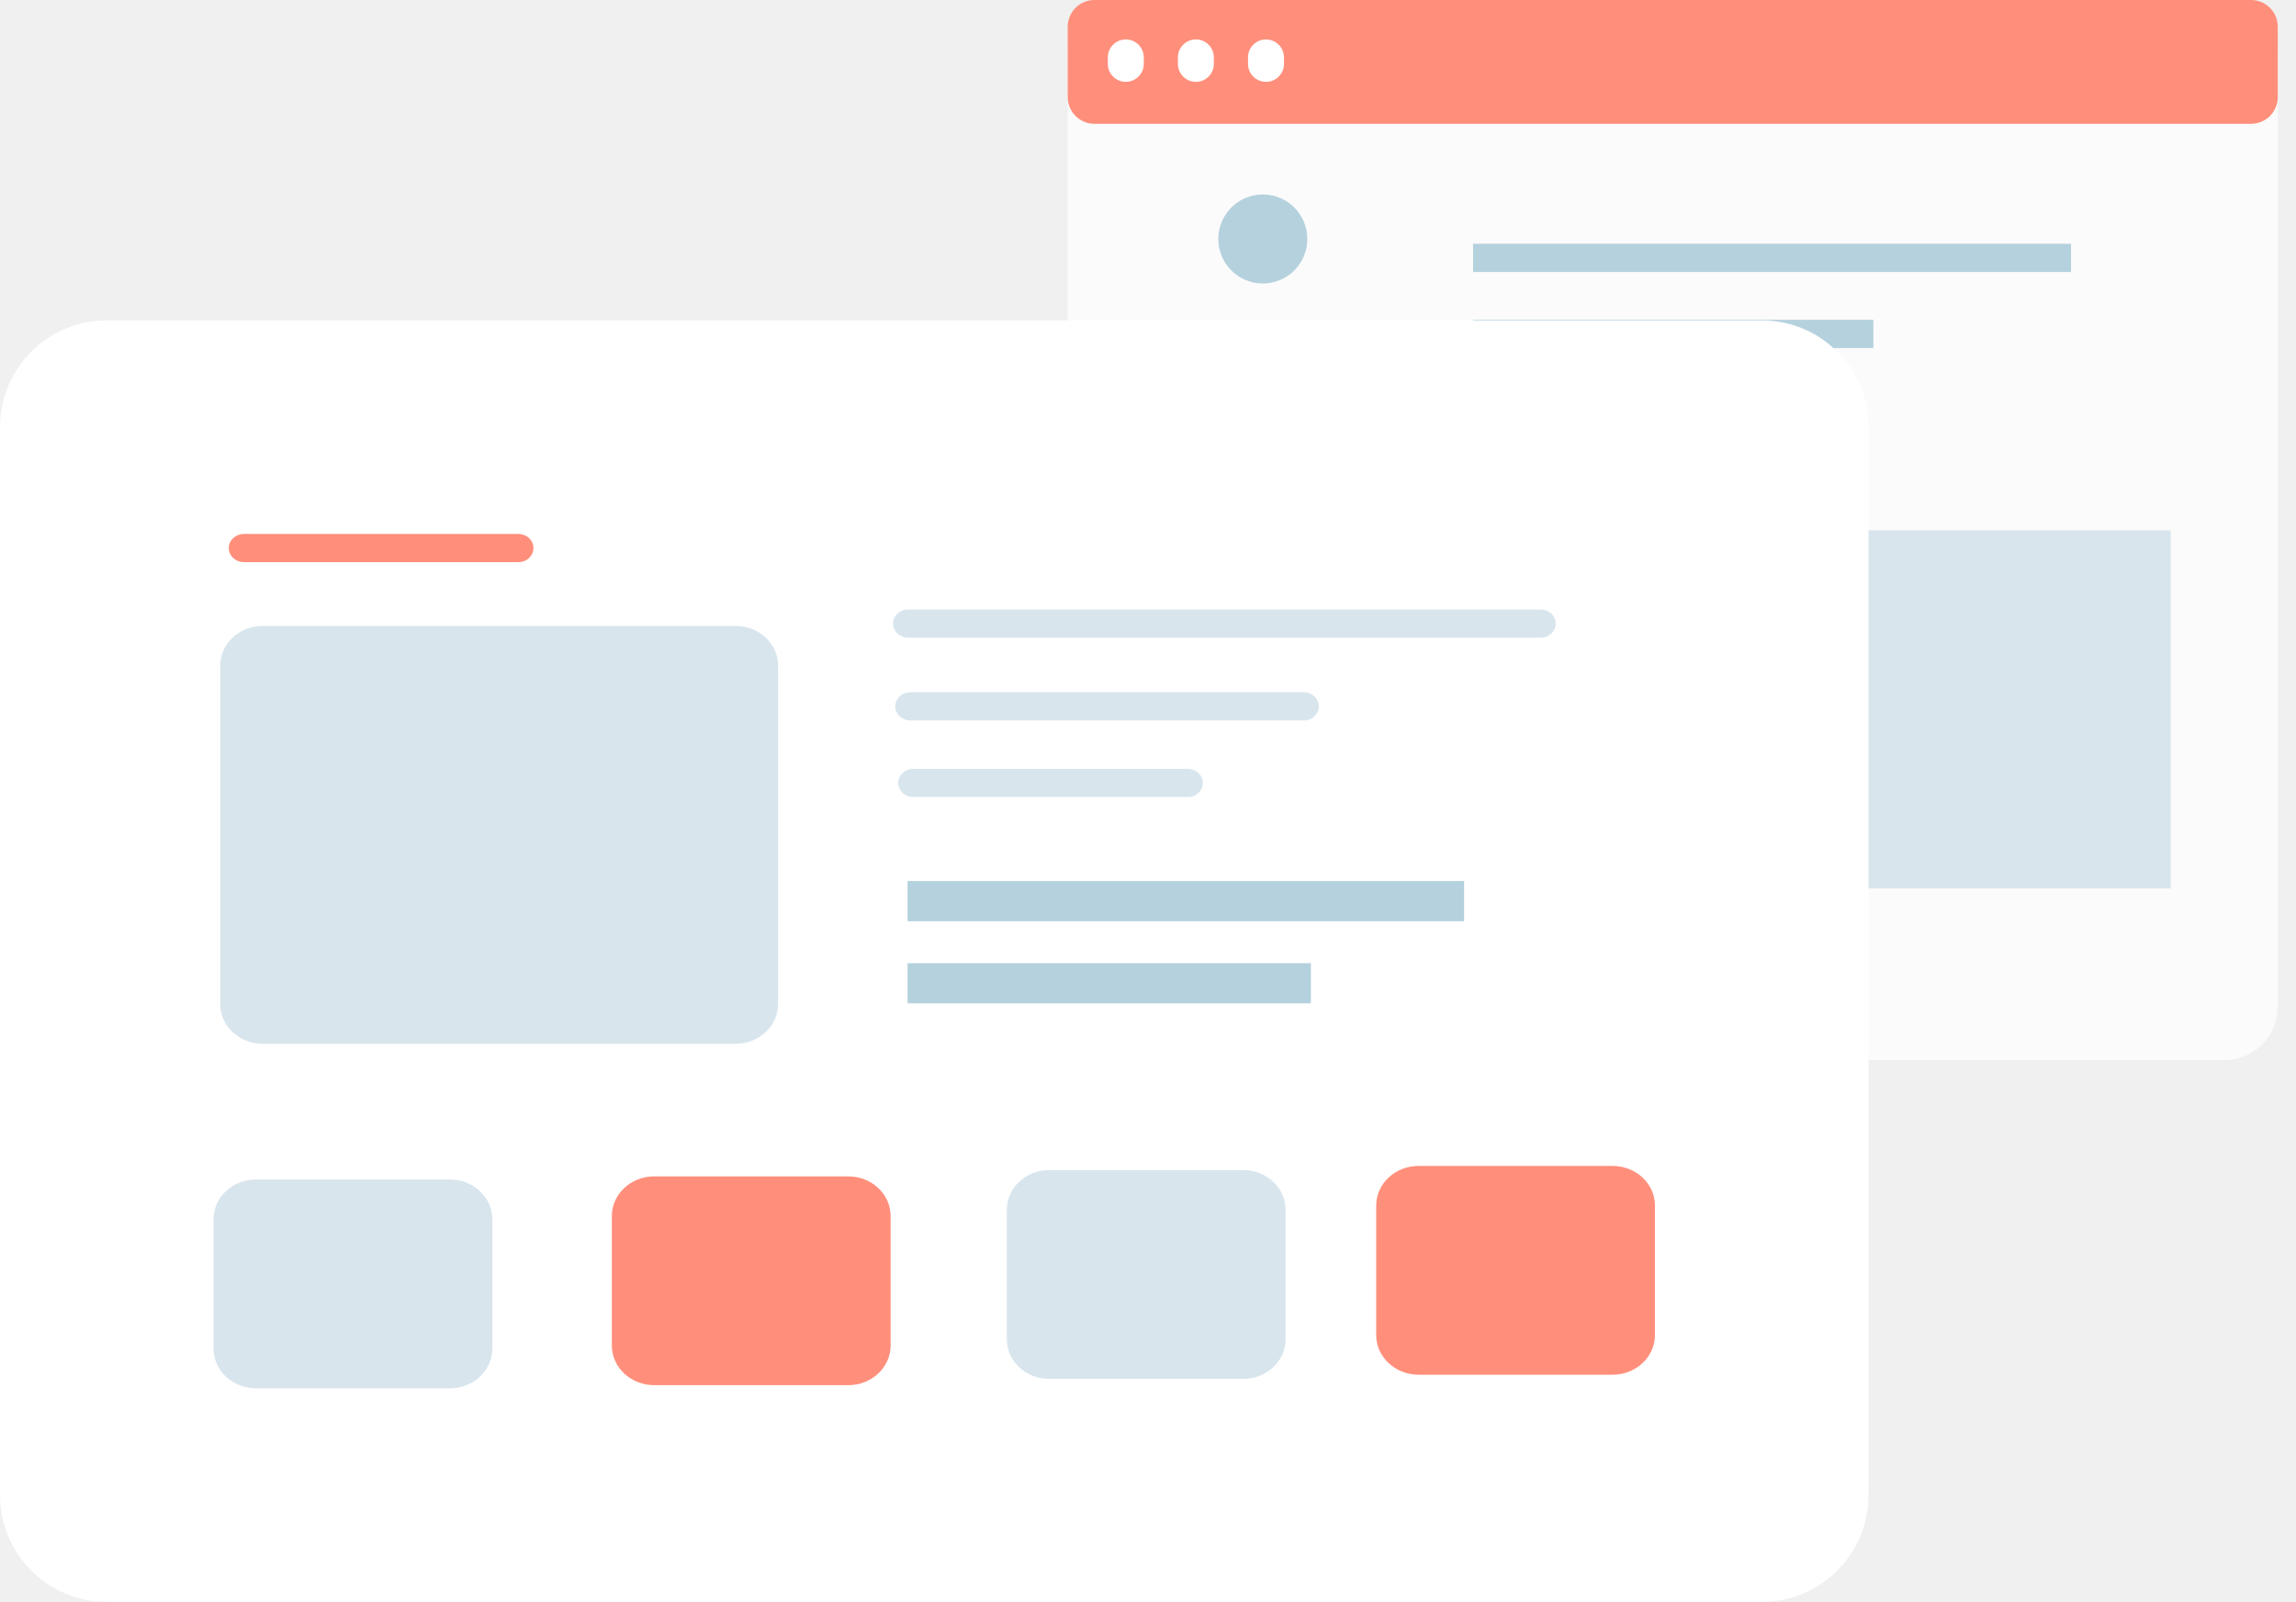
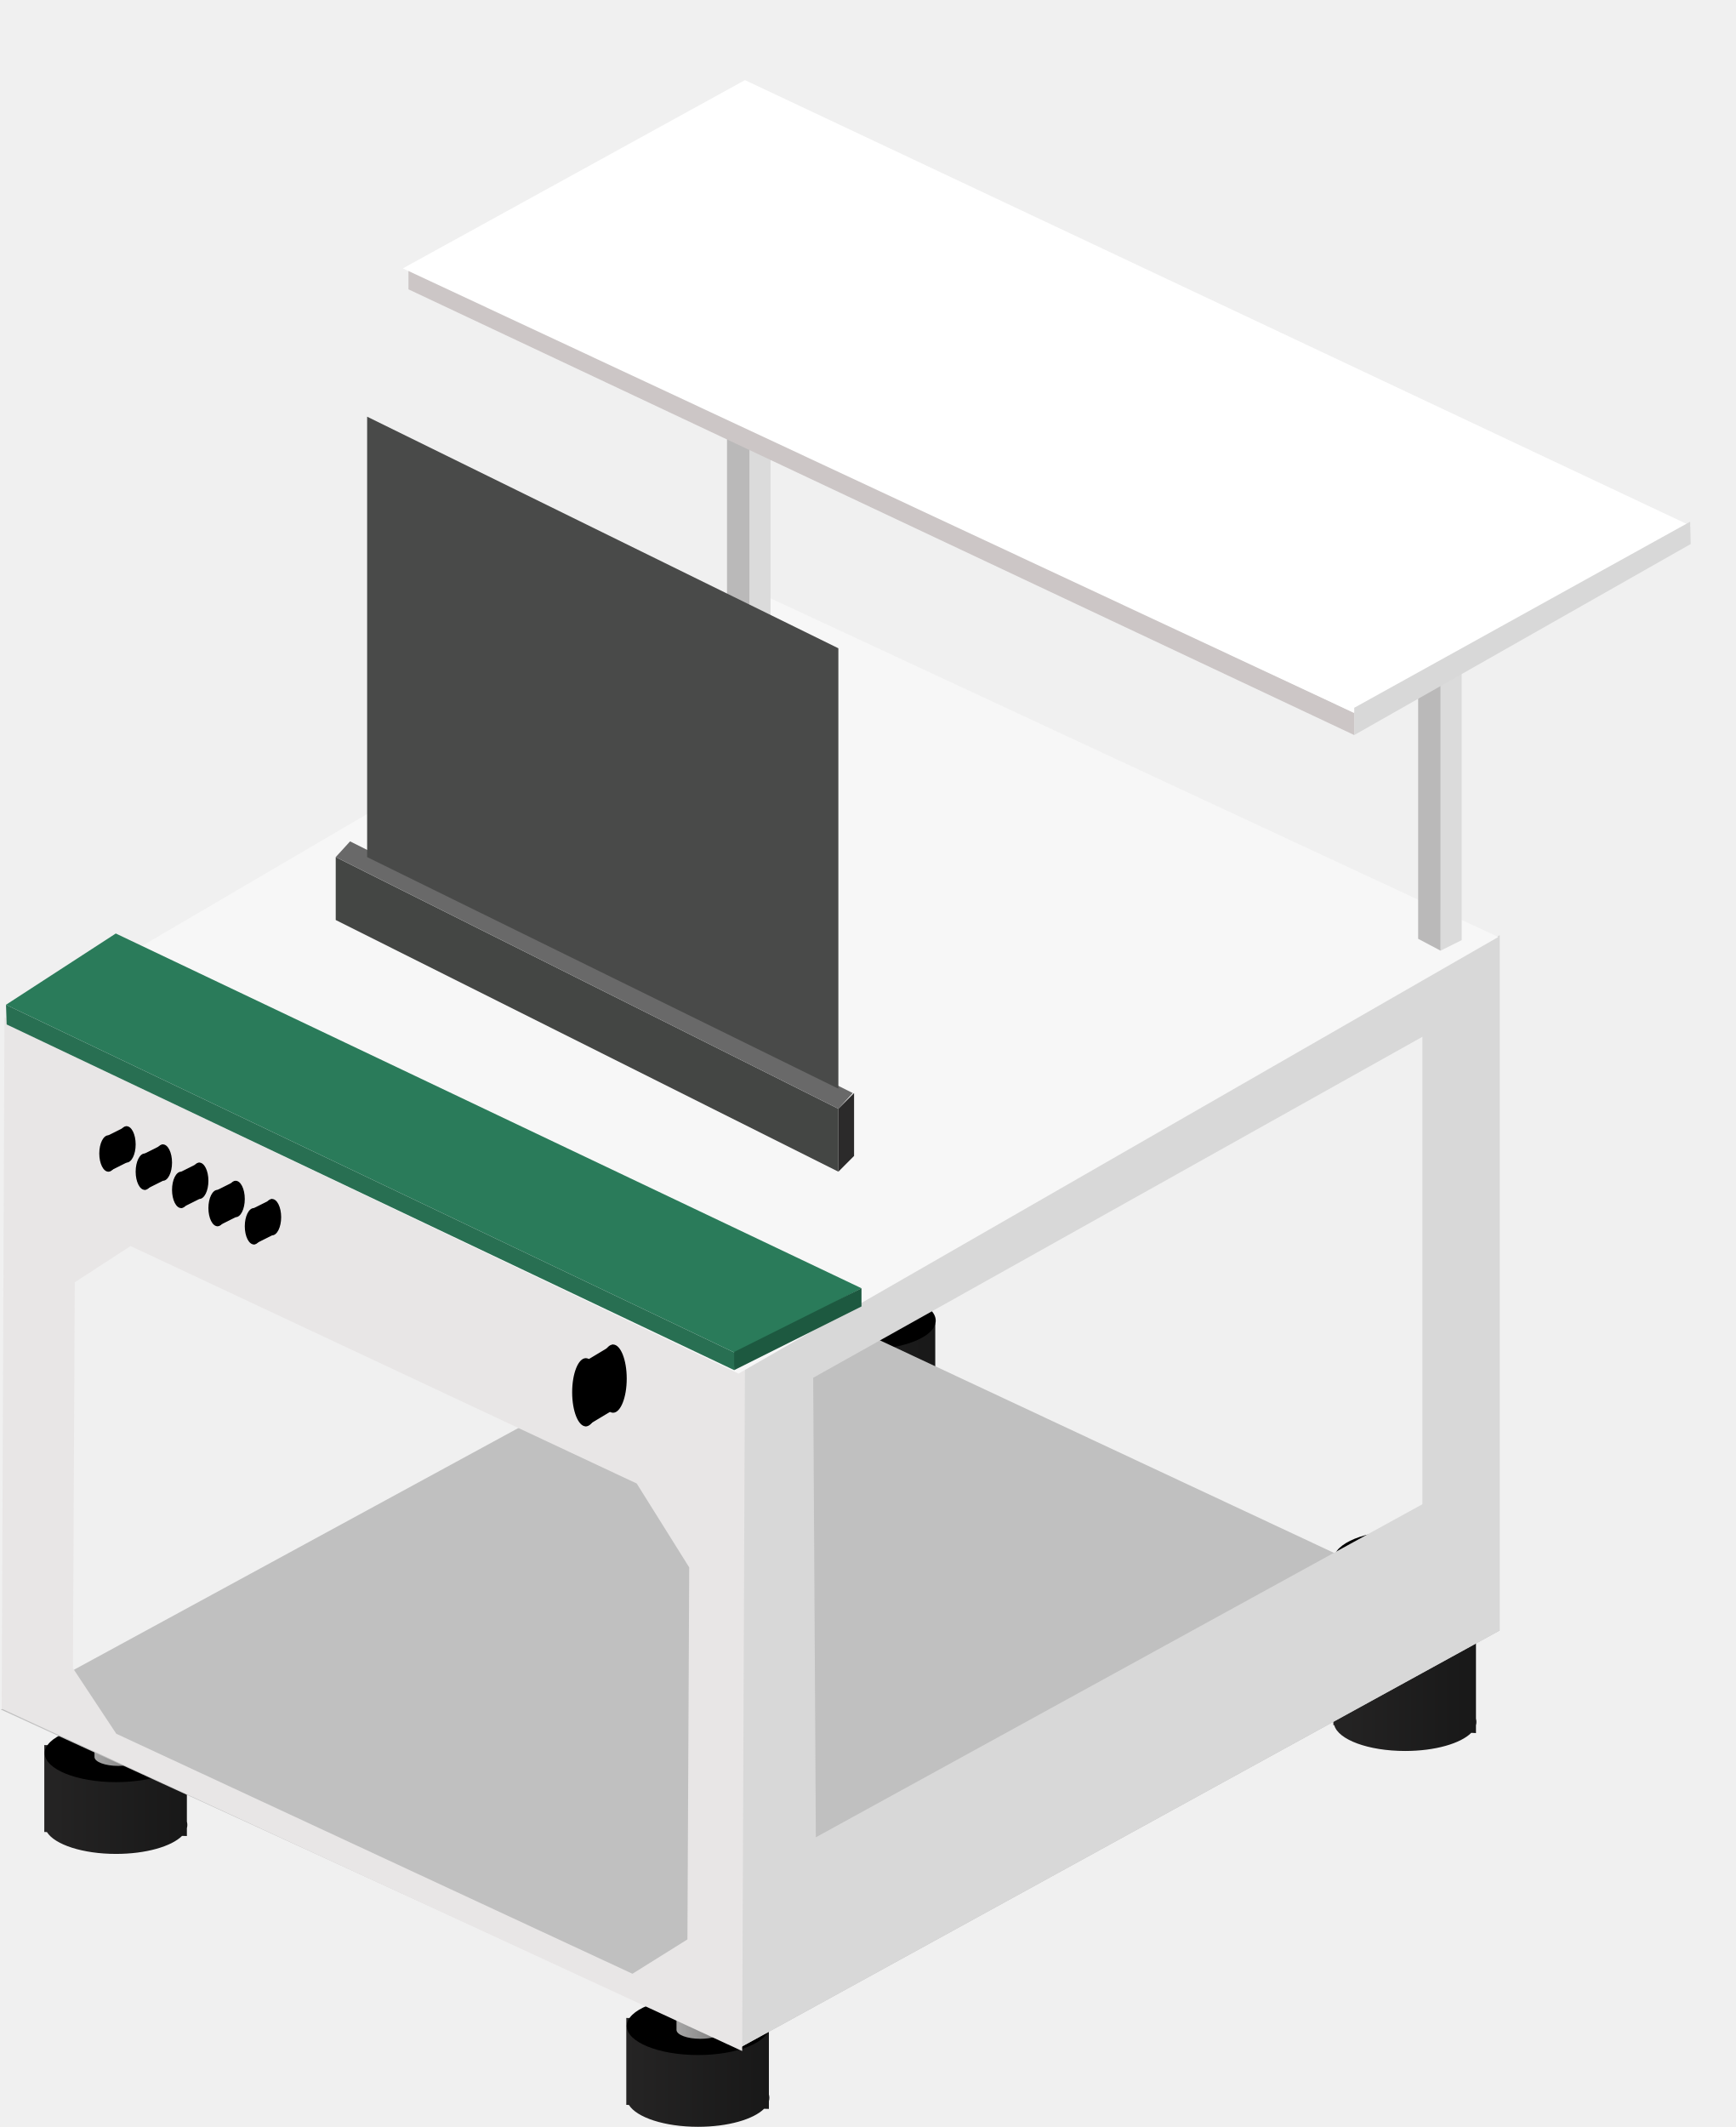
- <svg xmlns="http://www.w3.org/2000/svg" height="1024" legacy-metrics="false" node-id="1" sillyvg="true" template-height="1024" template-width="1468" version="1.1" viewBox="0 0 1468 1024" width="1468">
-   <defs node-id="33">
-     <clipPath id="clip0_1608_18796" node-id="30">
-       <path d="M 0.00 0.00 L 1467.73 0.00 L 1467.73 1024.00 L 0.00 1024.00 Z" fill="#000000" fill-rule="nonzero" node-id="36" stroke="none" target-height="1024" target-width="1467.73" target-x="0" target-y="0" />
-     </clipPath>
+ <svg xmlns="http://www.w3.org/2000/svg" version="1.1" viewBox="0 0 1029 1261" height="1261px" width="1029px">
+   <defs>
+     <linearGradient id="linearGradient-1" y2="50%" x2="100%" y1="50%" x1="0%">
+       <stop offset="0%" stop-color="#252424" />
+       <stop offset="100%" stop-color="#181818" />
+     </linearGradient>
+     <linearGradient id="linearGradient-2" y2="50%" x2="100%" y1="50%" x1="1.62%">
+       <stop offset="0%" stop-color="#A5A5A5" />
+       <stop offset="100%" stop-color="#7B7A7A" />
+     </linearGradient>
+     <linearGradient id="linearGradient-3" y2="50%" x2="100%" y1="50%" x1="0%">
+       <stop offset="0%" stop-color="#252424" />
+       <stop offset="100%" stop-color="#181818" />
+     </linearGradient>
  </defs>
-   <g clip-path="url(#clip0_1608_18796)" id="sillyvg_g_0" node-id="40">
-     <path d="M 1422.21 0.00 L 716.80 0.00 C 697.95 0.00 682.67 15.28 682.67 34.13 L 682.67 643.50 C 682.67 662.36 697.95 677.64 716.80 677.64 L 1422.21 677.64 C 1441.06 677.64 1456.34 662.36 1456.34 643.50 L 1456.34 34.13 C 1456.34 15.28 1441.06 0.00 1422.21 0.00 Z" fill="#fbfbfb" fill-rule="nonzero" node-id="42" stroke="none" target-height="677.637" target-width="773.673" target-x="682.667" target-y="0" />
-     <path d="M 1439.28 0.00 L 699.73 0.00 C 690.31 0.00 682.67 7.64 682.67 17.07 L 682.67 62.09 C 682.67 71.51 690.31 79.15 699.73 79.15 L 1439.28 79.15 C 1448.70 79.15 1456.34 71.51 1456.34 62.09 L 1456.34 17.07 C 1456.34 7.64 1448.70 0.00 1439.28 0.00 Z" fill="#ff8f7b" fill-rule="nonzero" node-id="44" stroke="none" target-height="79.152" target-width="773.673" target-x="682.667" target-y="0" />
-     <path d="M 731.30 40.82 L 731.30 36.70 C 731.30 30.35 726.15 25.21 719.80 25.21 C 713.46 25.21 708.31 30.35 708.31 36.70 L 708.31 40.82 C 708.31 47.17 713.46 52.32 719.80 52.32 C 726.15 52.32 731.30 47.17 731.30 40.82 Z" fill="#ffffff" fill-rule="nonzero" node-id="46" stroke="none" target-height="27.107" target-width="22.985" target-x="708.311" target-y="25.208" />
-     <path d="M 776.10 40.82 L 776.10 36.70 C 776.10 30.35 770.96 25.21 764.61 25.21 C 758.26 25.21 753.12 30.35 753.12 36.70 L 753.12 40.82 C 753.12 47.17 758.26 52.32 764.61 52.32 C 770.96 52.32 776.10 47.17 776.10 40.82 Z" fill="#ffffff" fill-rule="nonzero" node-id="48" stroke="none" target-height="27.107" target-width="22.987" target-x="753.116" target-y="25.208" />
-     <path d="M 820.94 40.82 L 820.94 36.71 C 820.94 30.36 815.79 25.21 809.44 25.21 C 803.09 25.21 797.94 30.36 797.94 36.71 L 797.94 40.82 C 797.94 47.17 803.09 52.32 809.44 52.32 C 815.79 52.32 820.94 47.17 820.94 40.82 Z" fill="#ffffff" fill-rule="nonzero" node-id="50" stroke="none" target-height="27.107" target-width="22.996" target-x="797.943" target-y="25.208" />
-     <path d="M 868.39 254.42 L 868.39 238.16 C 868.39 220.18 853.83 205.62 835.86 205.62 L 778.94 205.62 C 760.98 205.62 746.41 220.17 746.41 238.16 L 746.41 254.42 L 868.39 254.42 Z" fill="#b5d1de" fill-rule="nonzero" node-id="52" stroke="none" target-height="48.801" target-width="121.981" target-x="746.412" target-y="205.617" />
-     <path d="M 807.40 181.22 C 823.12 181.22 835.86 168.48 835.86 152.77 C 835.86 137.05 823.12 124.31 807.40 124.31 C 791.69 124.31 778.95 137.05 778.95 152.77 C 778.95 168.48 791.69 181.22 807.40 181.22 Z" fill="#b5d1de" fill-rule="nonzero" node-id="54" stroke="none" target-height="56.906" target-width="56.907" target-x="778.95" target-y="124.315" />
-     <path d="M 1324.17 155.80 L 941.83 155.80 L 941.83 173.88 L 1324.17 173.88 L 1324.17 155.80 Z" fill="#b5d1de" fill-rule="nonzero" node-id="56" stroke="none" target-height="18.071" target-width="382.344" target-x="941.826" target-y="155.804" />
-     <path d="M 1128.76 291.34 L 746.42 291.34 L 746.42 309.41 L 1128.76 309.41 L 1128.76 291.34 Z" fill="#b5d1de" fill-rule="nonzero" node-id="58" stroke="none" target-height="18.07" target-width="382.339" target-x="746.421" target-y="291.34" />
-     <path d="M 851.77 598.55 L 746.42 598.55 L 746.42 616.62 L 851.77 616.62 L 851.77 598.55 Z" fill="#d8e5ed" fill-rule="nonzero" node-id="60" stroke="none" target-height="18.072" target-width="105.346" target-x="746.421" target-y="598.55" />
-     <path d="M 999.54 598.55 L 894.18 598.55 L 894.18 616.62 L 999.54 616.62 L 999.54 598.55 Z" fill="#d8e5ed" fill-rule="nonzero" node-id="62" stroke="none" target-height="18.072" target-width="105.356" target-x="894.181" target-y="598.55" />
-     <path d="M 1147.30 598.55 L 1041.95 598.55 L 1041.95 616.62 L 1147.30 616.62 L 1147.30 598.55 Z" fill="#d8e5ed" fill-rule="nonzero" node-id="64" stroke="none" target-height="18.072" target-width="105.35" target-x="1041.95" target-y="598.55" />
-     <path d="M 1197.78 204.41 L 941.83 204.41 L 941.83 222.48 L 1197.78 222.48 L 1197.78 204.41 Z" fill="#b5d1de" fill-rule="nonzero" node-id="66" stroke="none" target-height="18.072" target-width="255.954" target-x="941.826" target-y="204.406" />
-     <path d="M 1387.95 339.05 L 746.42 339.05 L 746.42 567.95 L 1387.95 567.95 L 1387.95 339.05 Z" fill="#d8e5ed" fill-rule="nonzero" node-id="68" stroke="none" target-height="228.9" target-width="641.529" target-x="746.421" target-y="339.046" />
-     <path d="M 1126.40 204.80 L 68.27 204.80 C 30.56 204.80 0.00 235.36 0.00 273.07 L 0.00 955.73 C 0.00 993.44 30.56 1024.00 68.27 1024.00 L 1126.40 1024.00 C 1164.10 1024.00 1194.67 993.44 1194.67 955.73 L 1194.67 273.07 C 1194.67 235.36 1164.10 204.80 1126.40 204.80 Z" fill="#ffffff" fill-rule="nonzero" node-id="70" stroke="none" target-height="819.2" target-width="1194.67" target-x="0" target-y="204.8" />
-     <path d="M 470.38 400.13 L 167.92 400.13 C 152.95 400.13 140.81 411.48 140.81 425.49 L 140.81 641.87 C 140.81 655.88 152.95 667.23 167.92 667.23 L 470.38 667.23 C 485.35 667.23 497.49 655.88 497.49 641.87 L 497.49 425.49 C 497.49 411.48 485.35 400.13 470.38 400.13 Z" fill="#d8e5ed" fill-rule="nonzero" node-id="72" stroke="none" target-height="267.107" target-width="356.676" target-x="140.814" target-y="400.126" />
-     <path d="M 287.66 753.99 L 163.64 753.99 C 148.67 753.99 136.53 765.35 136.53 779.35 L 136.53 862.11 C 136.53 876.11 148.67 887.47 163.64 887.47 L 287.66 887.47 C 302.63 887.47 314.77 876.11 314.77 862.11 L 314.77 779.35 C 314.77 765.35 302.63 753.99 287.66 753.99 Z" fill="#d8e5ed" fill-rule="nonzero" node-id="74" stroke="none" target-height="133.475" target-width="178.234" target-x="136.533" target-y="753.992" />
-     <path d="M 542.33 751.99 L 418.31 751.99 C 403.34 751.99 391.20 763.34 391.20 777.35 L 391.20 860.11 C 391.20 874.11 403.34 885.47 418.31 885.47 L 542.33 885.47 C 557.30 885.47 569.43 874.11 569.43 860.11 L 569.43 777.35 C 569.43 763.34 557.30 751.99 542.33 751.99 Z" fill="#ff8f7b" fill-rule="nonzero" node-id="76" stroke="none" target-height="133.475" target-width="178.233" target-x="391.2" target-y="751.99" />
-     <path d="M 794.85 747.98 L 670.83 747.98 C 655.86 747.98 643.73 759.34 643.73 773.34 L 643.73 856.10 C 643.73 870.11 655.86 881.46 670.83 881.46 L 794.85 881.46 C 809.82 881.46 821.96 870.11 821.96 856.10 L 821.96 773.34 C 821.96 759.34 809.82 747.98 794.85 747.98 Z" fill="#d8e5ed" fill-rule="nonzero" node-id="78" stroke="none" target-height="133.477" target-width="178.232" target-x="643.726" target-y="747.982" />
-     <path d="M 1031.03 745.32 L 907.01 745.32 C 892.04 745.32 879.90 756.67 879.90 770.68 L 879.90 853.43 C 879.90 867.44 892.04 878.79 907.01 878.79 L 1031.03 878.79 C 1046.00 878.79 1058.13 867.44 1058.13 853.43 L 1058.13 770.68 C 1058.13 756.67 1046.00 745.32 1031.03 745.32 Z" fill="#ff8f7b" fill-rule="nonzero" node-id="80" stroke="none" target-height="133.475" target-width="178.231" target-x="879.899" target-y="745.317" />
-     <path d="M 985.07 389.61 L 580.60 389.61 C 575.28 389.61 570.97 393.64 570.97 398.62 C 570.97 403.59 575.28 407.62 580.60 407.62 L 985.07 407.62 C 990.39 407.62 994.70 403.59 994.70 398.62 C 994.70 393.64 990.39 389.61 985.07 389.61 Z" fill="#d8e5ed" fill-rule="nonzero" node-id="82" stroke="none" target-height="18.019" target-width="423.731" target-x="570.967" target-y="389.606" />
-     <path d="M 833.59 442.52 L 582.02 442.52 C 576.70 442.52 572.39 446.56 572.39 451.53 L 572.39 451.56 C 572.39 456.54 576.70 460.57 582.02 460.57 L 833.59 460.57 C 838.91 460.57 843.23 456.54 843.23 451.56 L 843.23 451.53 C 843.23 446.56 838.91 442.52 833.59 442.52 Z" fill="#d8e5ed" fill-rule="nonzero" node-id="84" stroke="none" target-height="18.047" target-width="270.833" target-x="572.392" target-y="442.523" />
-     <path d="M 759.46 491.49 L 583.93 491.49 C 578.61 491.49 574.29 495.53 574.29 500.50 C 574.29 505.48 578.61 509.51 583.93 509.51 L 759.46 509.51 C 764.78 509.51 769.09 505.48 769.09 500.50 C 769.09 495.53 764.78 491.49 759.46 491.49 Z" fill="#d8e5ed" fill-rule="nonzero" node-id="86" stroke="none" target-height="18.019" target-width="194.794" target-x="574.295" target-y="491.491" />
-     <path d="M 331.45 341.33 L 155.91 341.33 C 150.59 341.33 146.28 345.37 146.28 350.34 C 146.28 355.32 150.59 359.35 155.91 359.35 L 331.45 359.35 C 336.77 359.35 341.08 355.32 341.08 350.34 C 341.08 345.37 336.77 341.33 331.45 341.33 Z" fill="#ff8f7b" fill-rule="nonzero" node-id="88" stroke="none" target-height="18.019" target-width="194.794" target-x="146.283" target-y="341.333" />
-     <path d="M 936.09 563.20 L 580.27 563.20 L 580.27 588.90 L 936.09 588.90 L 936.09 563.20 Z" fill="#b5d1de" fill-rule="nonzero" node-id="90" stroke="none" target-height="25.701" target-width="355.821" target-x="580.267" target-y="563.2" />
-     <path d="M 838.14 615.70 L 580.27 615.70 L 580.27 641.40 L 838.14 641.40 L 838.14 615.70 Z" fill="#b5d1de" fill-rule="nonzero" node-id="92" stroke="none" target-height="25.701" target-width="257.87" target-x="580.267" target-y="615.695" />
+   <g fill-rule="evenodd" fill="none" stroke-width="1" stroke="none" id="页面-1">
+     <g transform="translate(-323, -254)" id="Apple-TV">
+       <g transform="translate(323.5, 254.3184)" id="编组-29备份-5">
+         <g transform="translate(0, 348.9788)" id="编组-8备份-7">
+           <g transform="translate(370.9029, 809.9021)" id="编组-24">
+             <g transform="translate(0, 24.75683)" id="编组-23">
+               <path fill="url(#linearGradient-1)" id="形状结合" d="M0,12.391 L84.566,14.788 L84.566,57.789 C84.744,58.429 84.836,59.08 84.836,59.739 C84.836,60.399 84.744,61.049 84.566,61.69 L84.566,66.319 L81.709,66.239 C75.404,72.51 60.247,76.929 42.552,76.929 C22.788,76.929 6.191,71.416 1.557,63.966 L0,63.922 L0,12.391 Z">
+                             </path>
+               <ellipse ry="17.19" rx="42.283" cy="17.19" cx="42.552" fill="#000000" id="形状结合" />
+             </g>
+             <g transform="translate(29.77548, 0)" id="编组-22">
+               <path fill="url(#linearGradient-2)" id="形状结合备份" d="M0,7.073 L28.189,8.802 L28.189,45.977 L27.43,45.93 C25.531,48.015 20.278,49.514 14.094,49.514 C6.31,49.514 0,47.139 0,44.209 L0.001,44.247 L0,7.073 Z">
+                             </path>
+               <ellipse ry="5.393" rx="14.094" cy="5.393" cx="14.094" fill="#585858" id="形状结合备份-2" />
+             </g>
+           </g>
+           <g transform="translate(25.76207, 648.1173)" id="编组-24备份-4">
+             <g transform="translate(0, 24.75683)" id="编组-23">
+               <path fill="url(#linearGradient-1)" id="形状结合" d="M0,12.391 L84.566,14.788 L84.566,57.789 C84.744,58.429 84.836,59.08 84.836,59.739 C84.836,60.399 84.744,61.049 84.566,61.69 L84.566,66.319 L81.709,66.239 C75.404,72.51 60.247,76.929 42.552,76.929 C22.788,76.929 6.191,71.416 1.557,63.966 L0,63.922 L0,12.391 Z">
+                             </path>
+               <ellipse ry="17.19" rx="42.283" cy="17.19" cx="42.552" fill="#000000" id="形状结合" />
+             </g>
+             <g transform="translate(29.77548, 0)" id="编组-22">
+               <path fill="url(#linearGradient-2)" id="形状结合备份" d="M0,7.073 L28.189,8.802 L28.189,45.977 L27.43,45.93 C25.531,48.015 20.278,49.514 14.094,49.514 C6.31,49.514 0,47.139 0,44.209 L0.001,44.247 L0,7.073 Z">
+                             </path>
+               <ellipse ry="5.393" rx="14.094" cy="5.393" cx="14.094" fill="#585858" id="形状结合备份-2" />
+             </g>
+           </g>
+           <g transform="translate(790.2113, 557.9192)" id="编组-23">
+             <path fill="url(#linearGradient-3)" id="形状结合" d="M0,14.147 L84.566,18.862 L84.566,111.717 C84.744,112.357 84.836,113.008 84.836,113.668 C84.836,114.327 84.744,114.978 84.566,115.618 L84.566,120.247 L81.784,120.092 C75.525,126.403 60.318,130.858 42.552,130.858 C20.774,130.858 2.841,124.164 0.523,115.561 L0,115.532 L0,14.147 Z">
+                         </path>
+             <ellipse ry="17.19" rx="42.283" cy="17.19" cx="42.552" fill="#000000" id="形状结合" />
+           </g>
+           <g transform="translate(469.5637, 391.6947)" id="编组-24备份-3">
+             <g transform="translate(0, 24.75683)" id="编组-23">
+               <path fill="url(#linearGradient-3)" id="形状结合" d="M0,14.147 L84.566,18.862 L84.566,111.717 C84.744,112.357 84.836,113.008 84.836,113.668 C84.836,114.327 84.744,114.978 84.566,115.618 L84.566,120.247 L81.784,120.092 C75.525,126.403 60.318,130.858 42.552,130.858 C20.774,130.858 2.841,124.164 0.523,115.561 L0,115.532 L0,14.147 Z">
+                             </path>
+               <ellipse ry="17.19" rx="42.283" cy="17.19" cx="42.552" fill="#000000" id="形状结合" />
+             </g>
+             <g transform="translate(29.77548, 0)" id="编组-22">
+               <path fill="url(#linearGradient-2)" id="形状结合备份" d="M0,7.073 L28.189,8.802 L28.189,45.977 L27.43,45.93 C25.531,48.015 20.278,49.514 14.094,49.514 C6.31,49.514 0,47.139 0,44.209 L0.001,44.247 L0,7.073 Z">
+                             </path>
+               <ellipse ry="5.393" rx="14.094" cy="5.393" cx="14.094" fill="#585858" id="形状结合备份-2" />
+             </g>
+           </g>
+           <g transform="translate(0, -0)" id="编组-28">
+             <polygon points="457.446 415.448 888.872 617.328 437.851 864.896 -1.57895395e-12 664.203" fill="#C0C0C0" id="矩形备份-52" />
+             <path fill="#D8D8D8" id="形状结合" d="M888.872,205.128 L888.872,617.328 L437.851,864.896 L435.875,458.591 L888.872,205.128 Z M843.011,265.371 L481.736,467.513 L483.312,739.94 L843.011,542.499 L843.011,265.371 Z">
+                         </path>
+             <path fill="#E8E6E6" id="形状结合" d="M2.154,253.839 L441.267,458.591 L439.613,866.665 L0.5,663.703 L2.154,253.839 Z M76.91,389.426 L43.841,410.921 L42.745,639.698 L68.464,678.565 L374.565,820.852 L407.155,800.492 L408.217,579.944 L377.093,530.211 L76.91,389.426 Z">
+                         </path>
+             <polygon points="4.062 258.162 444.791 0 888 206.203 437.465 465.037" fill="#F7F7F7" id="路径-16备份-2" />
+             <polygon points="3.062 246.376 68.163 204.128 510.374 414.448 436.465 453.252" fill="#2A7B5A" id="路径-16备份-2" />
+             <polygon points="3.062 246.376 3.449 258.056 434.875 462.984 436.465 453.252" fill="#286F52" id="路径-16备份-2" />
+             <polygon points="434.875 462.984 510.374 425.234 510.374 414.448 434.875 452.198" fill="#1D5940" id="路径-16备份-2" />
+           </g>
+         </g>
+         <g transform="translate(212.9415, 0)" id="编组-21备份">
+           <g transform="translate(627.5465, 261.2921)" id="编组-18备份">
+             <polygon points="13.304 0.782 25.825 7.035 25.825 301.998 13.304 295.745" transform="translate(19.56417, 151.3899) scale(-1, 1) translate(-19.56417, -151.3899)" fill="#DBDBDB" id="矩形" />
+             <polygon points="0 7.035 13.304 2.28413188e-13 13.304 294.964 0 301.998" transform="translate(6.651818, 150.9991) scale(-1, 1) translate(-6.651818, -150.9991)" fill="#BAB9B9" id="矩形备份-17" />
+           </g>
+           <g transform="translate(217.6917, 77.936)" id="编组-18">
+             <polygon points="13.304 0.782 25.825 7.035 25.825 301.998 13.304 295.745" transform="translate(19.56417, 151.3899) scale(-1, 1) translate(-19.56417, -151.3899)" fill="#DBDBDB" id="矩形" />
+             <polygon points="0 7.035 13.304 2.28413188e-13 13.304 294.964 0 301.998" transform="translate(6.651818, 150.9991) scale(-1, 1) translate(-6.651818, -150.9991)" fill="#BAB9B9" id="矩形备份-17" />
+           </g>
+           <g id="编组-27">
+             <polygon points="28.791 158.086 589.645 422.334 589.645 435.465 28.791 171.216" fill="#CCC6C6" id="矩形备份-22" />
+             <polygon points="181.444 107.761 795.05 196.485 636.316 360.875 20.07 273.806" transform="translate(407.5602, 234.3179) rotate(17) translate(-407.5602, -234.3179)" fill="#FFFFFF" id="矩形" />
+             <polygon points="766.022 282.539 770.205 295.103 612.5 461.743 607.77 446.271" transform="translate(688.9877, 372.1408) rotate(17) translate(-688.9877, -372.1408)" fill="#D8D8D8" id="矩形备份-51" />
+           </g>
+         </g>
+         <g fill="#000000" transform="translate(58.37685, 667.3562)" id="编组-30">
+           <ellipse ry="10.786" rx="5.393" cy="16.178" cx="5.393" id="椭圆形" />
+           <path id="椭圆形备份-7" d="M16.178,21.571 C19.157,21.571 21.571,16.742 21.571,10.786 C21.571,4.829 19.157,0 16.178,0 C13.2,0 10.786,4.829 10.786,10.786 C10.786,16.742 13.2,21.571 16.178,21.571 Z">
+                     </path>
+           <polygon points="5.393 5.393 16.178 0 16.178 21.571 5.393 26.964" id="矩形" />
+         </g>
+         <g fill="#000000" transform="translate(79.94816, 678.1419)" id="编组-30备份">
+           <ellipse ry="10.786" rx="5.393" cy="16.178" cx="5.393" id="椭圆形" />
+           <path id="椭圆形备份-7" d="M16.178,21.571 C19.157,21.571 21.571,16.742 21.571,10.786 C21.571,4.829 19.157,0 16.178,0 C13.2,0 10.786,4.829 10.786,10.786 C10.786,16.742 13.2,21.571 16.178,21.571 Z">
+                     </path>
+           <polygon points="5.393 5.393 16.178 0 16.178 21.571 5.393 26.964" id="矩形" />
+         </g>
+         <g fill="#000000" transform="translate(123.0908, 699.7132)" id="编组-30备份-3">
+           <ellipse ry="10.786" rx="5.393" cy="16.178" cx="5.393" id="椭圆形" />
+           <path id="椭圆形备份-7" d="M16.178,21.571 C19.157,21.571 21.571,16.742 21.571,10.786 C21.571,4.829 19.157,0 16.178,0 C13.2,0 10.786,4.829 10.786,10.786 C10.786,16.742 13.2,21.571 16.178,21.571 Z">
+                     </path>
+           <polygon points="5.393 5.393 16.178 0 16.178 21.571 5.393 26.964" id="矩形" />
+         </g>
+         <g fill="#000000" transform="translate(101.5195, 688.9275)" id="编组-30备份-2">
+           <ellipse ry="10.786" rx="5.393" cy="16.178" cx="5.393" id="椭圆形" />
+           <path id="椭圆形备份-7" d="M16.178,21.571 C19.157,21.571 21.571,16.742 21.571,10.786 C21.571,4.829 19.157,0 16.178,0 C13.2,0 10.786,4.829 10.786,10.786 C10.786,16.742 13.2,21.571 16.178,21.571 Z">
+                     </path>
+           <polygon points="5.393 5.393 16.178 0 16.178 21.571 5.393 26.964" id="矩形" />
+         </g>
+         <g fill="#000000" transform="translate(144.6621, 710.4988)" id="编组-30备份-4">
+           <ellipse ry="10.786" rx="5.393" cy="16.178" cx="5.393" id="椭圆形" />
+           <path id="椭圆形备份-7" d="M16.178,21.571 C19.157,21.571 21.571,16.742 21.571,10.786 C21.571,4.829 19.157,0 16.178,0 C13.2,0 10.786,4.829 10.786,10.786 C10.786,16.742 13.2,21.571 16.178,21.571 Z">
+                     </path>
+           <polygon points="5.393 5.393 16.178 0 16.178 21.571 5.393 26.964" id="矩形" />
+         </g>
+         <g fill="#000000" transform="translate(338.8038, 796.784)" id="编组-30备份-5">
+           <ellipse ry="20.223" rx="8.089" cy="28.312" cx="8.089" id="椭圆形" />
+           <path id="椭圆形备份-7" d="M24.268,40.446 C28.735,40.446 32.357,31.392 32.357,20.223 C32.357,9.054 28.735,0 24.268,0 C19.8,0 16.178,9.054 16.178,20.223 C16.178,31.392 19.8,40.446 24.268,40.446 Z">
+                     </path>
+           <polygon points="8.089 9.707 24.268 0 24.268 38.828 8.089 48.535" id="矩形" />
+         </g>
+         <g transform="translate(198.5903, 246.7158)" id="编组-13">
+           <polygon points="0 261.1 298.076 410.3 298.076 447.6 0 298.4" fill="#444644" id="矩形备份-41" />
+           <polygon points="8.516 251.775 306.593 400.975 298.076 410.3 0 261.1" fill="#696969" id="矩形备份-42" />
+           <polygon points="298.076 410.3 307.391 400.975 307.391 438.275 298.076 447.6" fill="#2B2A2A" id="矩形" />
+           <polygon points="18.63 5.0038074e-10 298.076 137.297 298.076 398.396 18.63 261.1" fill="#494A49" id="矩形" />
+         </g>
+       </g>
+     </g>
  </g>
</svg>
